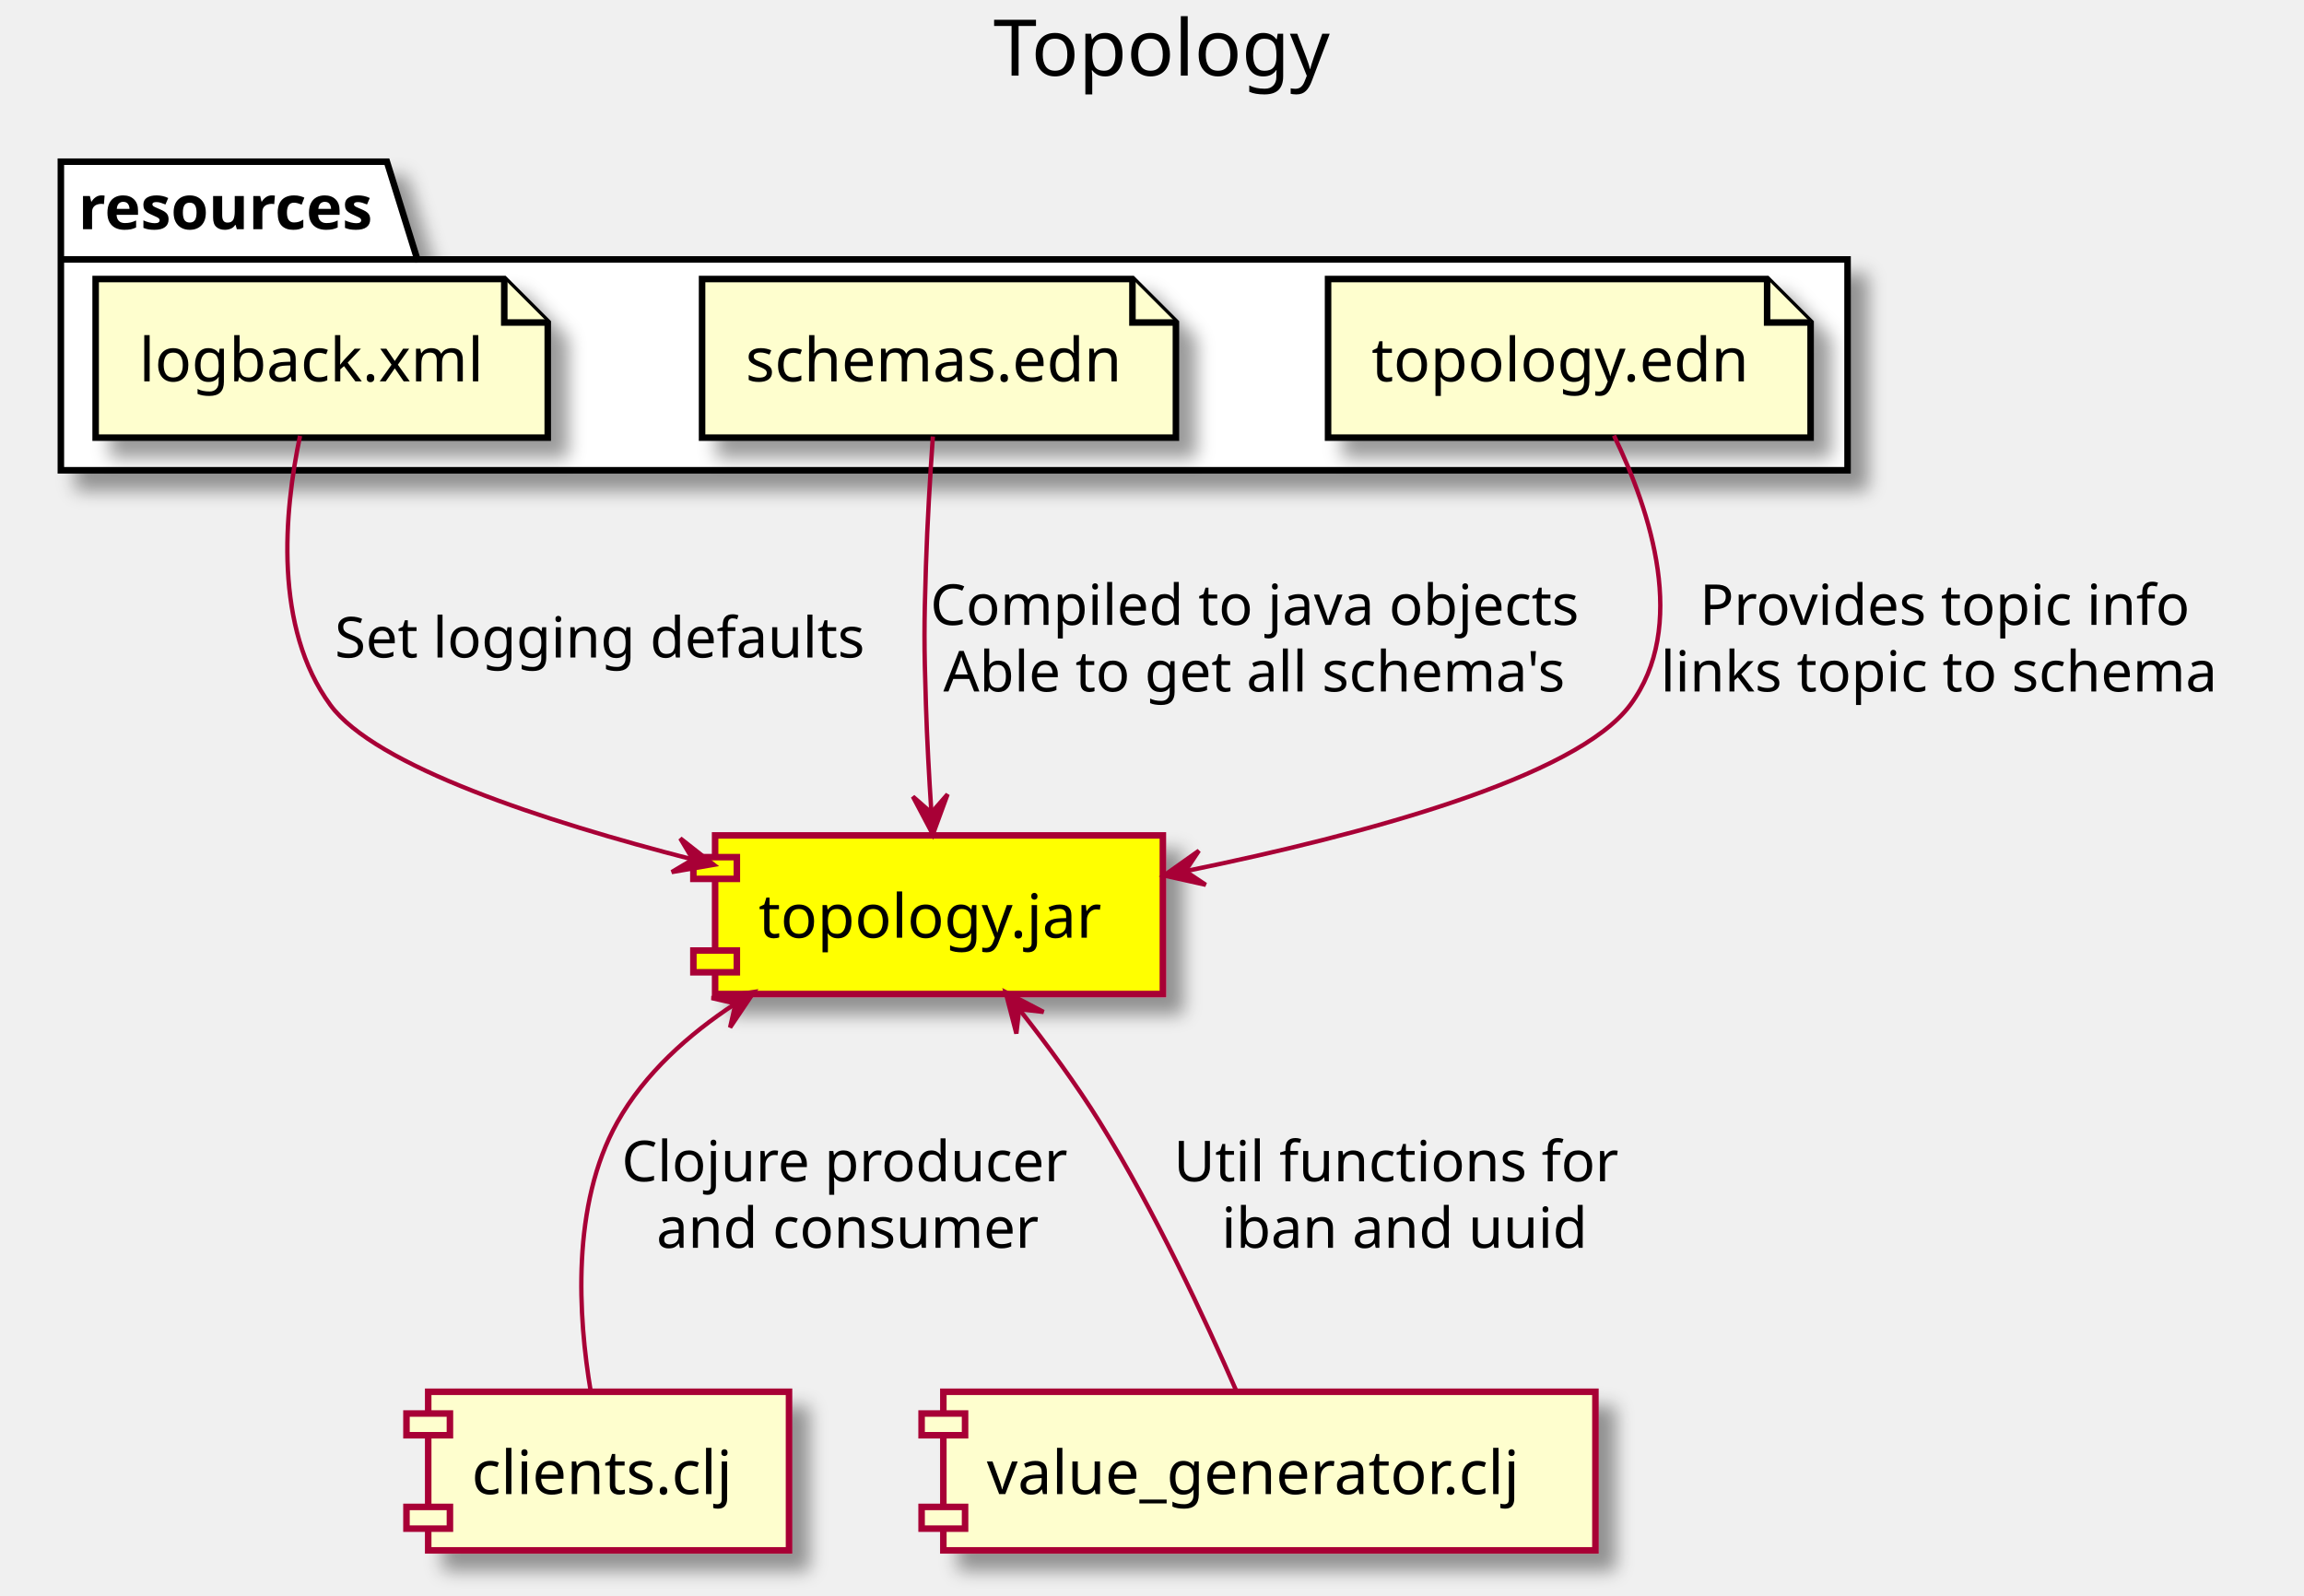
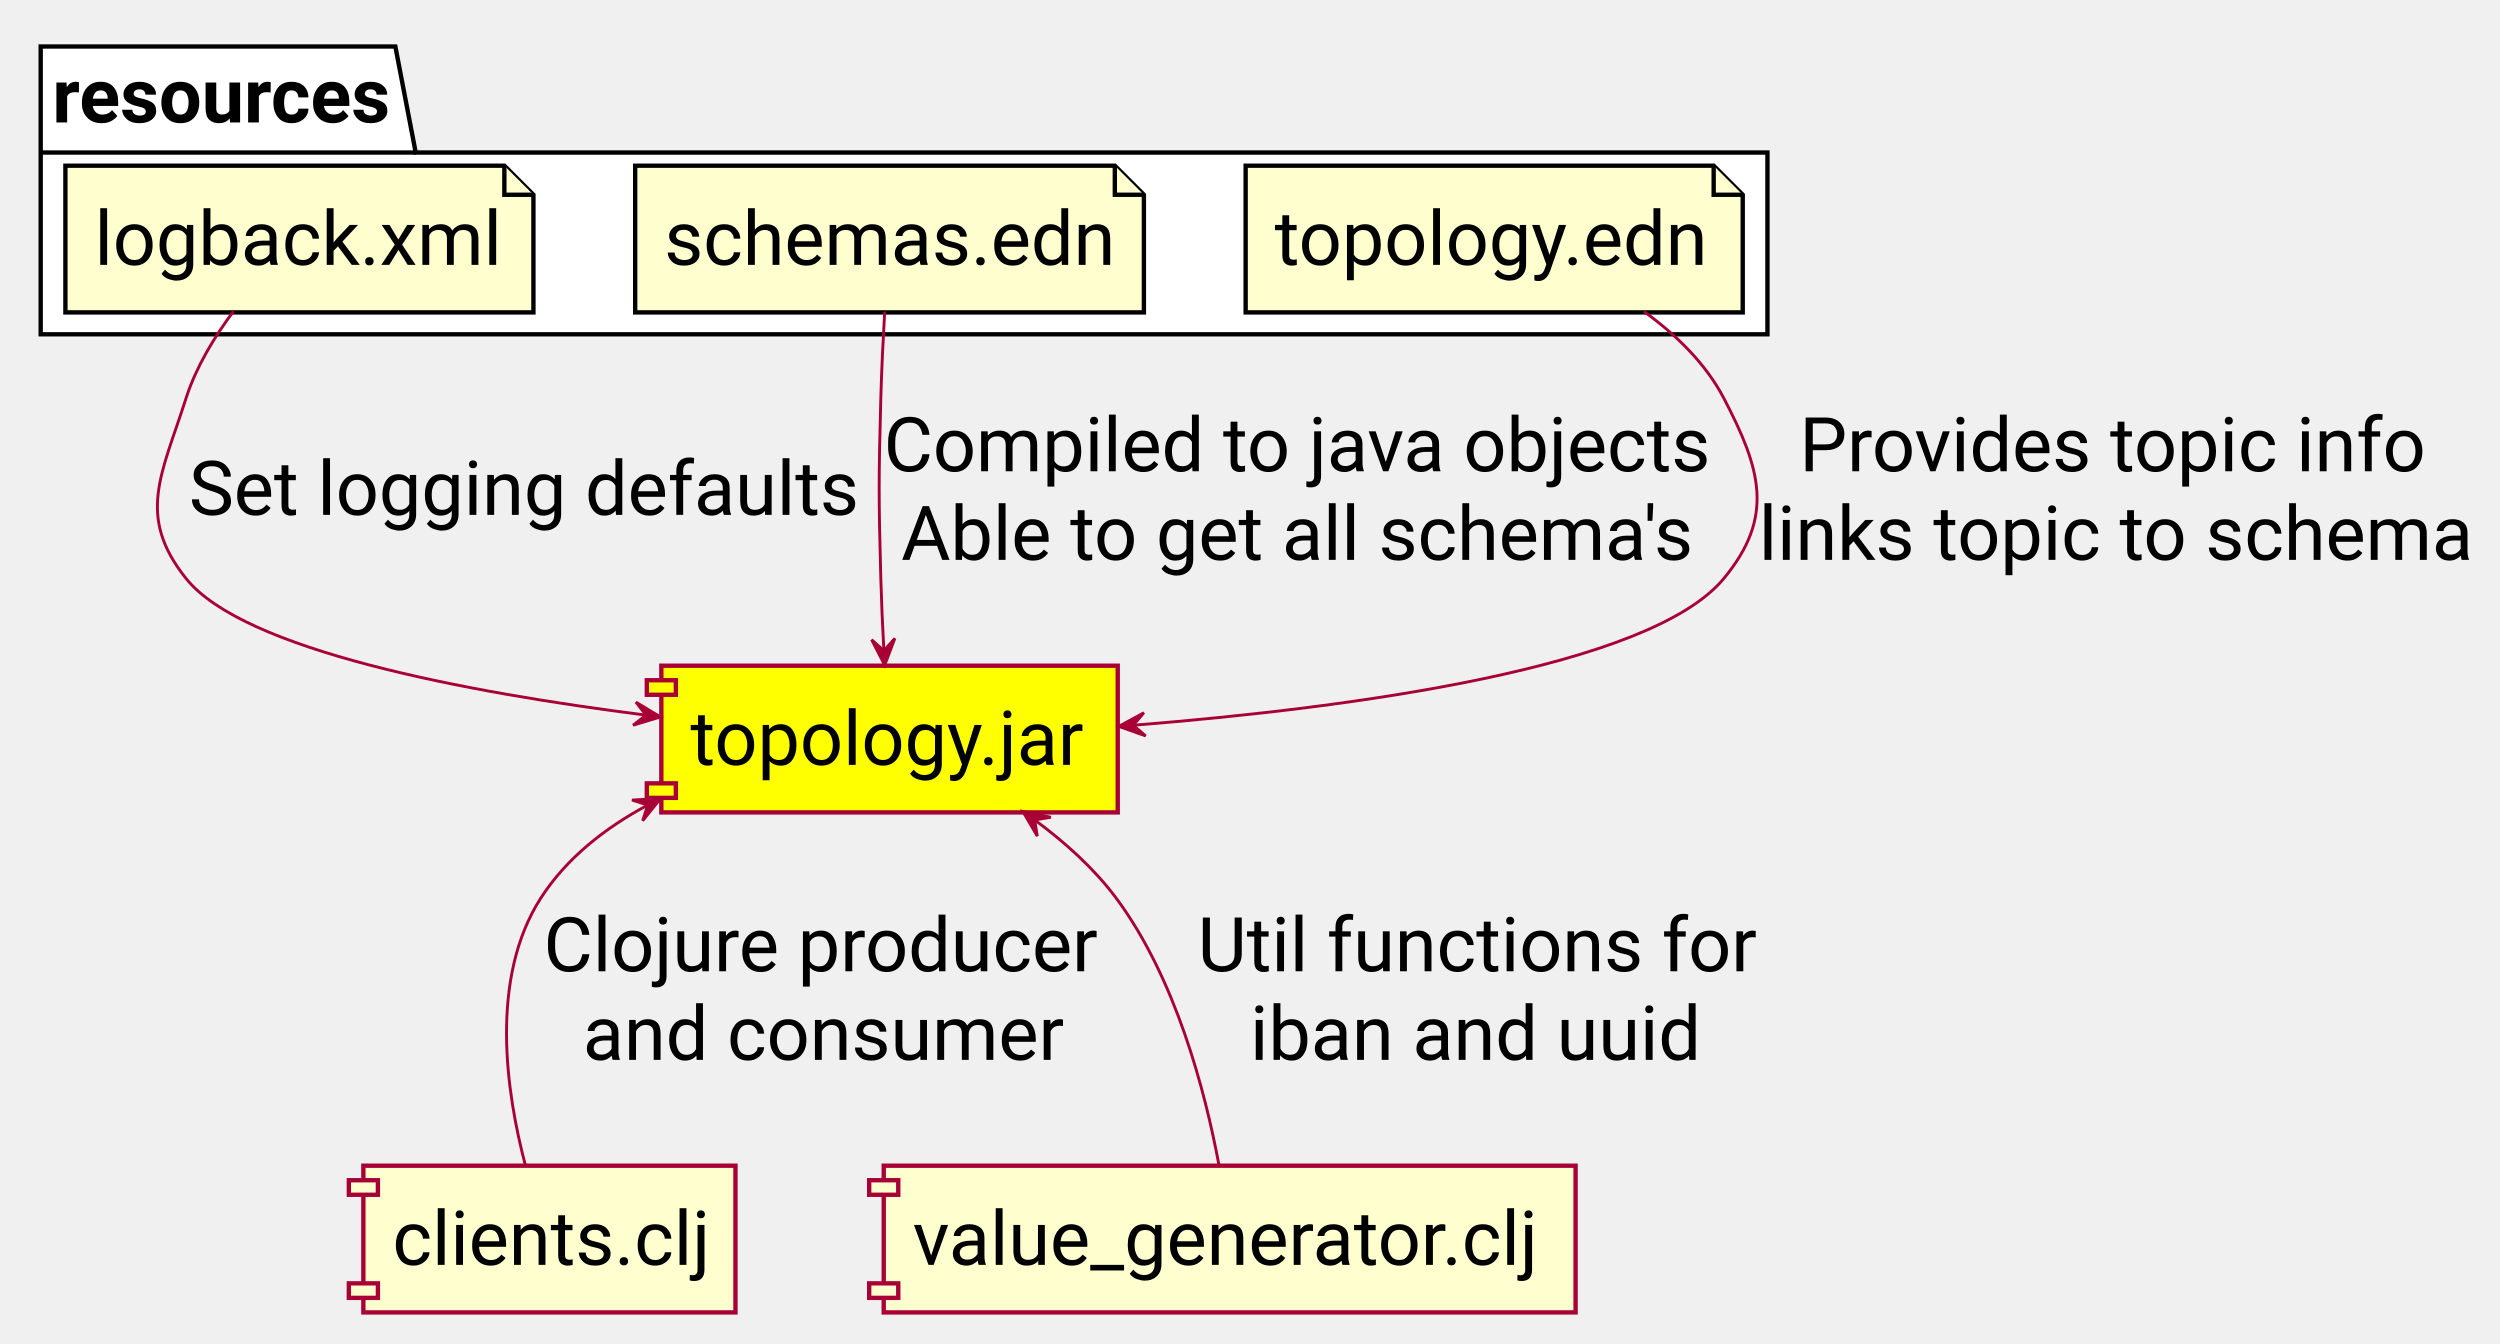
- <svg xmlns="http://www.w3.org/2000/svg" contentScriptType="application/ecmascript" contentStyleType="text/css" height="734px" preserveAspectRatio="none" style="width:1060px;height:734px;" version="1.1" viewBox="0 0 1060 734" width="1060px" zoomAndPan="magnify">
-   <defs>
-     <filter height="300%" id="fscaf99enhpc" width="300%" x="-1" y="-1">
-       <feGaussianBlur result="blurOut" stdDeviation="4.0" />
-       <feColorMatrix in="blurOut" result="blurOut2" type="matrix" values="0 0 0 0 0 0 0 0 0 0 0 0 0 0 0 0 0 0 .4 0" />
-       <feOffset dx="8.0" dy="8.0" in="blurOut2" result="blurOut3" />
-       <feBlend in="SourceGraphic" in2="blurOut3" mode="normal" />
-     </filter>
-   </defs>
+ <svg xmlns="http://www.w3.org/2000/svg" contentScriptType="application/ecmascript" contentStyleType="text/css" height="924px" preserveAspectRatio="none" style="width:1720px;height:924px;" version="1.1" viewBox="0 0 1720 924" width="1720px" zoomAndPan="magnify">
+   <defs />
  <g>
-     <text fill="#000000" font-family="sans-serif" font-size="36" lengthAdjust="spacingAndGlyphs" textLength="160" x="457" y="34.805">Topology</text>
-     <polygon fill="#FFFFFF" filter="url(#fscaf99enhpc)" points="28,74.398,178,74.398,192,119.375,850,119.375,850,216.398,28,216.398,28,74.398" style="stroke: #000000; stroke-width: 3.0;" />
-     <line style="stroke: #000000; stroke-width: 3.0;" x1="28" x2="192" y1="119.375" y2="119.375" />
-     <text fill="#000000" font-family="sans-serif" font-size="28" font-weight="bold" lengthAdjust="spacingAndGlyphs" textLength="138" x="36" y="105.469">resources</text>
-     <polygon fill="#FEFECE" filter="url(#fscaf99enhpc)" points="44,128.398,44,201.375,252,201.375,252,148.398,232,128.398,44,128.398" style="stroke: #000000; stroke-width: 3.0;" />
-     <path d="M232,128.398 L232,148.398 L252,148.398 " fill="#FEFECE" style="stroke: #000000; stroke-width: 3.0;" />
-     <text fill="#000000" font-family="sans-serif" font-size="28" lengthAdjust="spacingAndGlyphs" textLength="168" x="64" y="175.469">logback.xml</text>
-     <polygon fill="#FEFECE" filter="url(#fscaf99enhpc)" points="323,128.398,323,201.375,541,201.375,541,148.398,521,128.398,323,128.398" style="stroke: #000000; stroke-width: 3.0;" />
-     <path d="M521,128.398 L521,148.398 L541,148.398 " fill="#FEFECE" style="stroke: #000000; stroke-width: 3.0;" />
-     <text fill="#000000" font-family="sans-serif" font-size="28" lengthAdjust="spacingAndGlyphs" textLength="178" x="343" y="175.469">schemas.edn</text>
-     <polygon fill="#FEFECE" filter="url(#fscaf99enhpc)" points="611,128.398,611,201.375,833,201.375,833,148.398,813,128.398,611,128.398" style="stroke: #000000; stroke-width: 3.0;" />
-     <path d="M813,128.398 L813,148.398 L833,148.398 " fill="#FEFECE" style="stroke: #000000; stroke-width: 3.0;" />
-     <text fill="#000000" font-family="sans-serif" font-size="28" lengthAdjust="spacingAndGlyphs" textLength="182" x="631" y="175.469">topology.edn</text>
-     <rect fill="#FFFF00" filter="url(#fscaf99enhpc)" height="72.977" style="stroke: #A80036; stroke-width: 3.0;" width="206" x="329" y="384.398" />
-     <rect fill="#FFFF00" height="10" style="stroke: #A80036; stroke-width: 3.0;" width="20" x="319" y="394.398" />
-     <rect fill="#FFFF00" height="10" style="stroke: #A80036; stroke-width: 3.0;" width="20" x="319" y="437.375" />
-     <text fill="#000000" font-family="sans-serif" font-size="28" lengthAdjust="spacingAndGlyphs" textLength="166" x="349" y="431.469">topology.jar</text>
-     <rect fill="#FEFECE" filter="url(#fscaf99enhpc)" height="72.977" style="stroke: #A80036; stroke-width: 3.0;" width="166" x="197" y="640.398" />
-     <rect fill="#FEFECE" height="10" style="stroke: #A80036; stroke-width: 3.0;" width="20" x="187" y="650.398" />
-     <rect fill="#FEFECE" height="10" style="stroke: #A80036; stroke-width: 3.0;" width="20" x="187" y="693.375" />
-     <text fill="#000000" font-family="sans-serif" font-size="28" lengthAdjust="spacingAndGlyphs" textLength="126" x="217" y="687.469">clients.clj</text>
-     <rect fill="#FEFECE" filter="url(#fscaf99enhpc)" height="72.977" style="stroke: #A80036; stroke-width: 3.0;" width="300" x="434" y="640.398" />
-     <rect fill="#FEFECE" height="10" style="stroke: #A80036; stroke-width: 3.0;" width="20" x="424" y="650.398" />
-     <rect fill="#FEFECE" height="10" style="stroke: #A80036; stroke-width: 3.0;" width="20" x="424" y="693.375" />
-     <text fill="#000000" font-family="sans-serif" font-size="28" lengthAdjust="spacingAndGlyphs" textLength="260" x="454" y="687.469">value_generator.clj</text>
-     <path d="M742.528,200.4 C759.458,235.399 776.734,288.402 750,324.398 C725.155,357.851 627.027,384.127 546.268,400.669 " fill="none" id="tf-tj" style="stroke: #A80036; stroke-width: 2.0;" />
-     <polygon fill="#A80036" points="535.504,402.838,554.73,407.124,545.307,400.862,551.569,391.44,535.504,402.838" style="stroke: #A80036; stroke-width: 2.0;" />
-     <text fill="#000000" font-family="sans-serif" font-size="26" lengthAdjust="spacingAndGlyphs" textLength="236" x="782" y="287.535">Provides topic info</text>
-     <text fill="#000000" font-family="sans-serif" font-size="26" lengthAdjust="spacingAndGlyphs" textLength="272" x="764" y="318.156">links topic to schema</text>
-     <path d="M138.035,200.559 C130.658,235.678 125.873,288.771 152,324.398 C172.638,352.541 250.191,377.843 318.459,395.398 " fill="none" id="lb-tj" style="stroke: #A80036; stroke-width: 2.0;" />
-     <polygon fill="#A80036" points="328.456,397.931,312.973,385.755,318.762,395.475,309.042,401.264,328.456,397.931" style="stroke: #A80036; stroke-width: 2.0;" />
-     <text fill="#000000" font-family="sans-serif" font-size="26" lengthAdjust="spacingAndGlyphs" textLength="252" x="154" y="302.535">Set logging defaults</text>
-     <path d="M429.185,200.842 C427.938,218.768 426.615,240.703 426,260.398 C425.112,288.829 425.112,295.968 426,324.398 C426.5,340.401 427.467,357.882 428.481,373.49 " fill="none" id="sc-tj" style="stroke: #A80036; stroke-width: 2.0;" />
-     <polygon fill="#A80036" points="429.185,383.955,435.957,365.458,428.513,373.977,419.994,366.533,429.185,383.955" style="stroke: #A80036; stroke-width: 2.0;" />
-     <text fill="#000000" font-family="sans-serif" font-size="26" lengthAdjust="spacingAndGlyphs" textLength="312" x="428" y="287.535">Compiled to java objects</text>
-     <text fill="#000000" font-family="sans-serif" font-size="26" lengthAdjust="spacingAndGlyphs" textLength="300" x="434" y="318.156">Able to get all schema's</text>
-     <path d="M338.258,461.838 C316.752,475.952 296.543,493.984 284,516.398 C262.696,554.468 266.019,606.021 271.774,640.201 " fill="none" id="tj-cl" style="stroke: #A80036; stroke-width: 2.0;" />
-     <polygon fill="#A80036" points="346.876,456.423,327.379,459.226,338.409,461.743,335.891,472.773,346.876,456.423" style="stroke: #A80036; stroke-width: 2.0;" />
-     <text fill="#000000" font-family="sans-serif" font-size="26" lengthAdjust="spacingAndGlyphs" textLength="210" x="286" y="543.535">Clojure producer</text>
-     <text fill="#000000" font-family="sans-serif" font-size="26" lengthAdjust="spacingAndGlyphs" textLength="178" x="302" y="574.156">and consumer</text>
-     <path d="M469.396,464.997 C481.773,480.743 495.144,498.895 506,516.398 C531.246,557.104 554.515,607.173 568.946,640.344 " fill="none" id="tj-vg" style="stroke: #A80036; stroke-width: 2.0;" />
-     <polygon fill="#A80036" points="462.644,456.516,467.596,475.581,468.872,464.34,480.114,465.616,462.644,456.516" style="stroke: #A80036; stroke-width: 2.0;" />
-     <text fill="#000000" font-family="sans-serif" font-size="26" lengthAdjust="spacingAndGlyphs" textLength="216" x="540" y="543.535">Util functions for</text>
-     <text fill="#000000" font-family="sans-serif" font-size="26" lengthAdjust="spacingAndGlyphs" textLength="172" x="562" y="574.156">iban and uuid</text>
+     <polygon fill="#FFFFFF" points="28,32,272,32,286,104.938,1216,104.938,1216,230,28,230,28,32" style="stroke: #000000; stroke-width: 3.0;" />
+     <line style="stroke: #000000; stroke-width: 3.0;" x1="28" x2="286" y1="104.938" y2="104.938" />
+     <text fill="#000000" font-family="Roboto" font-size="52" font-weight="bold" lengthAdjust="spacingAndGlyphs" textLength="232" x="36" y="84.242">resources</text>
+     <polygon fill="#FEFECE" points="45,114,45,214.938,367,214.938,367,134,347,114,45,114" style="stroke: #000000; stroke-width: 3.0;" />
+     <path d="M347,114 L347,134 L367,134 " fill="#FEFECE" style="stroke: #000000; stroke-width: 3.0;" />
+     <text fill="#000000" font-family="Roboto" font-size="52" lengthAdjust="spacingAndGlyphs" textLength="282" x="65" y="182.242">logback.xml</text>
+     <polygon fill="#FEFECE" points="437,114,437,214.938,787,214.938,787,134,767,114,437,114" style="stroke: #000000; stroke-width: 3.0;" />
+     <path d="M767,114 L767,134 L787,134 " fill="#FEFECE" style="stroke: #000000; stroke-width: 3.0;" />
+     <text fill="#000000" font-family="Roboto" font-size="52" lengthAdjust="spacingAndGlyphs" textLength="310" x="457" y="182.242">schemas.edn</text>
+     <polygon fill="#FEFECE" points="857,114,857,214.938,1199,214.938,1199,134,1179,114,857,114" style="stroke: #000000; stroke-width: 3.0;" />
+     <path d="M1179,114 L1179,134 L1199,134 " fill="#FEFECE" style="stroke: #000000; stroke-width: 3.0;" />
+     <text fill="#000000" font-family="Roboto" font-size="52" lengthAdjust="spacingAndGlyphs" textLength="302" x="877" y="182.242">topology.edn</text>
+     <rect fill="#FFFF00" height="100.938" style="stroke: #A80036; stroke-width: 3.0;" width="314" x="455" y="458" />
+     <rect fill="#FFFF00" height="10" style="stroke: #A80036; stroke-width: 3.0;" width="20" x="445" y="468" />
+     <rect fill="#FFFF00" height="10" style="stroke: #A80036; stroke-width: 3.0;" width="20" x="445" y="538.938" />
+     <text fill="#000000" font-family="Roboto" font-size="52" lengthAdjust="spacingAndGlyphs" textLength="274" x="475" y="526.242">topology.jar</text>
+     <rect fill="#FEFECE" height="100.938" style="stroke: #A80036; stroke-width: 3.0;" width="256" x="250" y="802" />
+     <rect fill="#FEFECE" height="10" style="stroke: #A80036; stroke-width: 3.0;" width="20" x="240" y="812" />
+     <rect fill="#FEFECE" height="10" style="stroke: #A80036; stroke-width: 3.0;" width="20" x="240" y="882.938" />
+     <text fill="#000000" font-family="Roboto" font-size="52" lengthAdjust="spacingAndGlyphs" textLength="216" x="270" y="870.242">clients.clj</text>
+     <rect fill="#FEFECE" height="100.938" style="stroke: #A80036; stroke-width: 3.0;" width="476" x="608" y="802" />
+     <rect fill="#FEFECE" height="10" style="stroke: #A80036; stroke-width: 3.0;" width="20" x="598" y="812" />
+     <rect fill="#FEFECE" height="10" style="stroke: #A80036; stroke-width: 3.0;" width="20" x="598" y="882.938" />
+     <text fill="#000000" font-family="Roboto" font-size="52" lengthAdjust="spacingAndGlyphs" textLength="436" x="628" y="870.242">value_generator.clj</text>
+     <path d="M1130.986,214.29 C1153.047,230.179 1173.467,250.003 1186,274 C1211.513,322.85 1221.111,355.521 1186,398 C1135.26,459.387 930.908,486.85 780.417,498.912 " fill="none" id="tf-&gt;tj" style="stroke: #A80036; stroke-width: 2.0;" />
+     <polygon fill="#A80036" points="769.678,499.754,788.248,506.322,779.647,498.972,786.997,490.371,769.678,499.754" style="stroke: #A80036; stroke-width: 2.0;" />
+     <text fill="#000000" font-family="Roboto" font-size="52" lengthAdjust="spacingAndGlyphs" textLength="430" x="1238" y="324.242">Provides topic info</text>
+     <text fill="#000000" font-family="Roboto" font-size="52" lengthAdjust="spacingAndGlyphs" textLength="486" x="1210" y="385.18">links topic to schema</text>
+     <path d="M160.674,214.1 C147.496,231.763 134.822,252.586 128,274 C111.272,326.511 93.619,354.928 128,398 C167.412,447.374 320.457,476.275 444.036,491.958 " fill="none" id="lb-&gt;tj" style="stroke: #A80036; stroke-width: 2.0;" />
+     <polygon fill="#A80036" points="454.385,493.25,437.515,483.082,444.462,492.011,435.533,498.959,454.385,493.25" style="stroke: #A80036; stroke-width: 2.0;" />
+     <text fill="#000000" font-family="Roboto" font-size="52" lengthAdjust="spacingAndGlyphs" textLength="456" x="130" y="354.242">Set logging defaults</text>
+     <path d="M608.675,214.357 C607.592,233.075 606.531,254.499 606,274 C604.499,329.091 604.499,342.909 606,398 C606.432,413.844 607.213,430.958 608.072,446.859 " fill="none" id="sc-&gt;tj" style="stroke: #A80036; stroke-width: 2.0;" />
+     <polygon fill="#A80036" points="608.675,457.643,615.656,439.224,608.116,447.659,599.682,440.119,608.675,457.643" style="stroke: #A80036; stroke-width: 2.0;" />
+     <text fill="#000000" font-family="Roboto" font-size="52" lengthAdjust="spacingAndGlyphs" textLength="568" x="608" y="324.242">Compiled to java objects</text>
+     <text fill="#000000" font-family="Roboto" font-size="52" lengthAdjust="spacingAndGlyphs" textLength="544" x="620" y="385.18">Able to get all schema's</text>
+     <path d="M445.401,554.011 C416.303,569.609 389.722,590.382 372,618 C336.665,673.065 348.148,751.421 361.536,801.993 " fill="none" id="tj&lt;-cl" style="stroke: #A80036; stroke-width: 2.0;" />
+     <polygon fill="#A80036" points="454.505,549.335,434.838,550.443,445.61,553.904,442.149,564.675,454.505,549.335" style="stroke: #A80036; stroke-width: 2.0;" />
+     <text fill="#000000" font-family="Roboto" font-size="52" lengthAdjust="spacingAndGlyphs" textLength="384" x="374" y="668.242">Clojure producer</text>
+     <text fill="#000000" font-family="Roboto" font-size="52" lengthAdjust="spacingAndGlyphs" textLength="330" x="401" y="729.18">and consumer</text>
+     <path d="M711.982,564.21 C732.702,579.501 752.816,597.572 768,618 C808.873,672.989 829.124,750.648 838.564,801.16 " fill="none" id="tj&lt;-vg" style="stroke: #A80036; stroke-width: 2.0;" />
+     <polygon fill="#A80036" points="703.708,558.269,713.662,575.267,711.831,564.102,722.995,562.271,703.708,558.269" style="stroke: #A80036; stroke-width: 2.0;" />
+     <text fill="#000000" font-family="Roboto" font-size="52" lengthAdjust="spacingAndGlyphs" textLength="378" x="824" y="668.242">Util functions for</text>
+     <text fill="#000000" font-family="Roboto" font-size="52" lengthAdjust="spacingAndGlyphs" textLength="306" x="860" y="729.18">iban and uuid</text>
  </g>
</svg>
